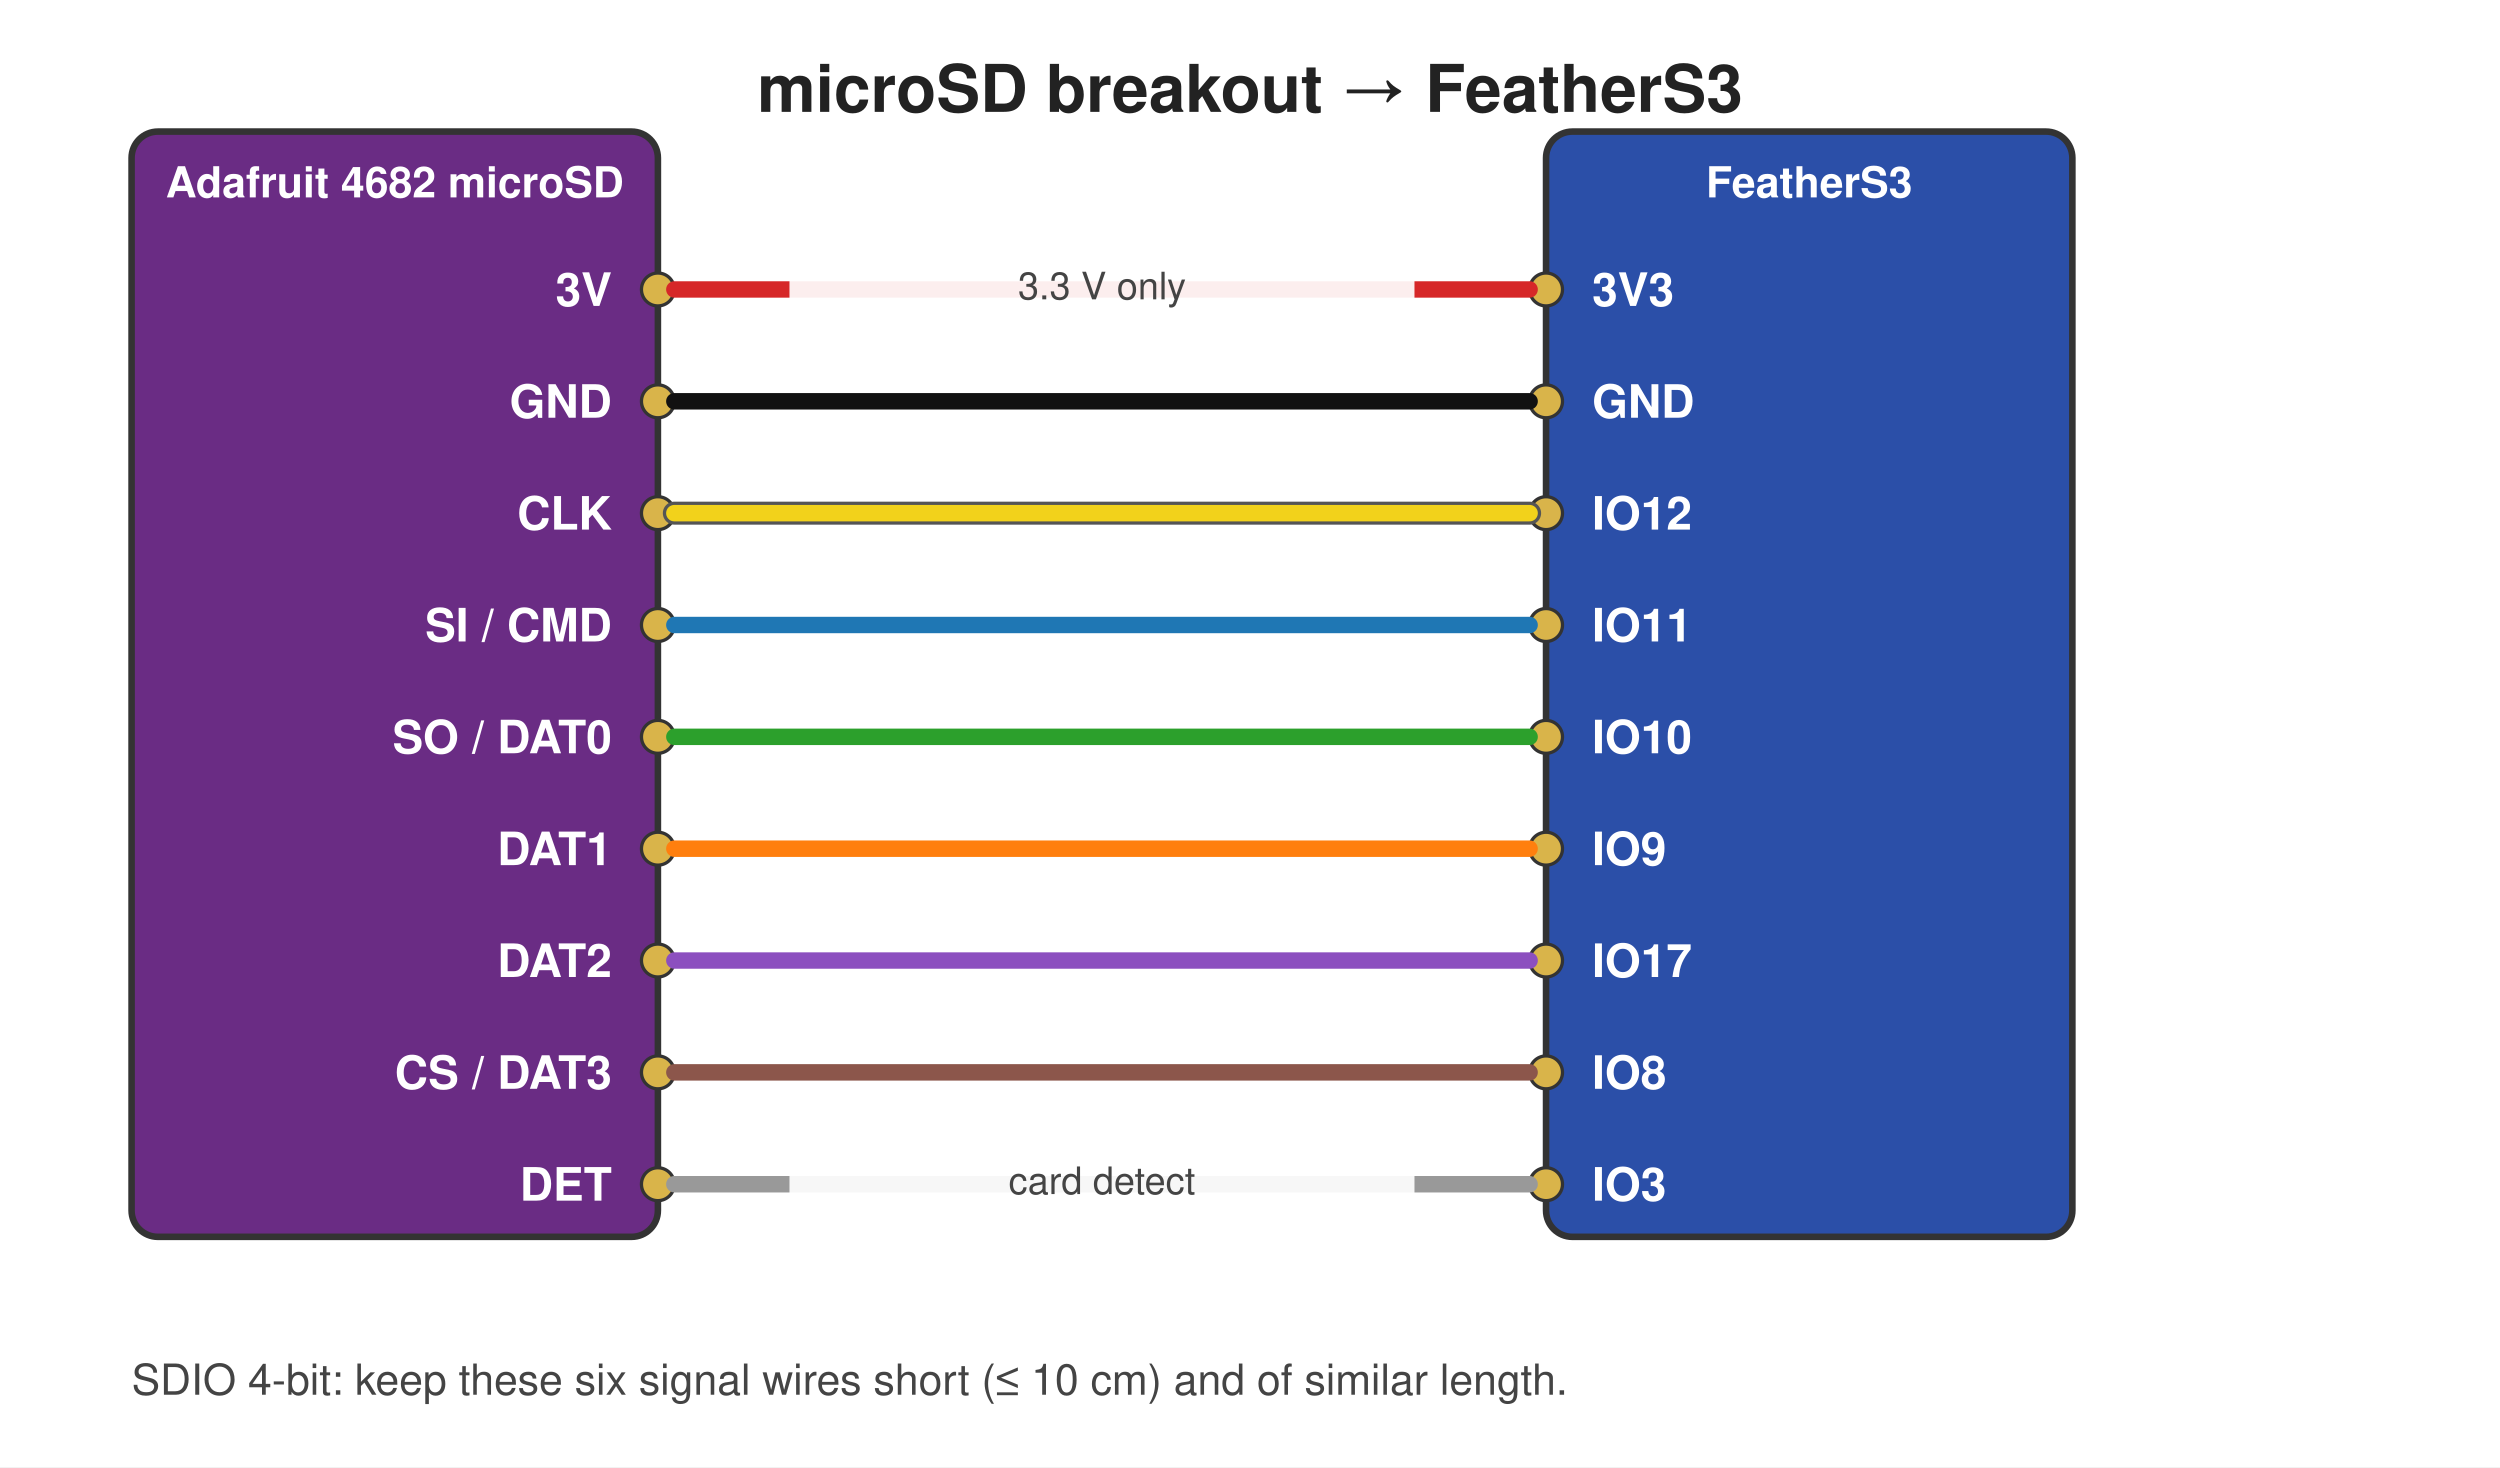
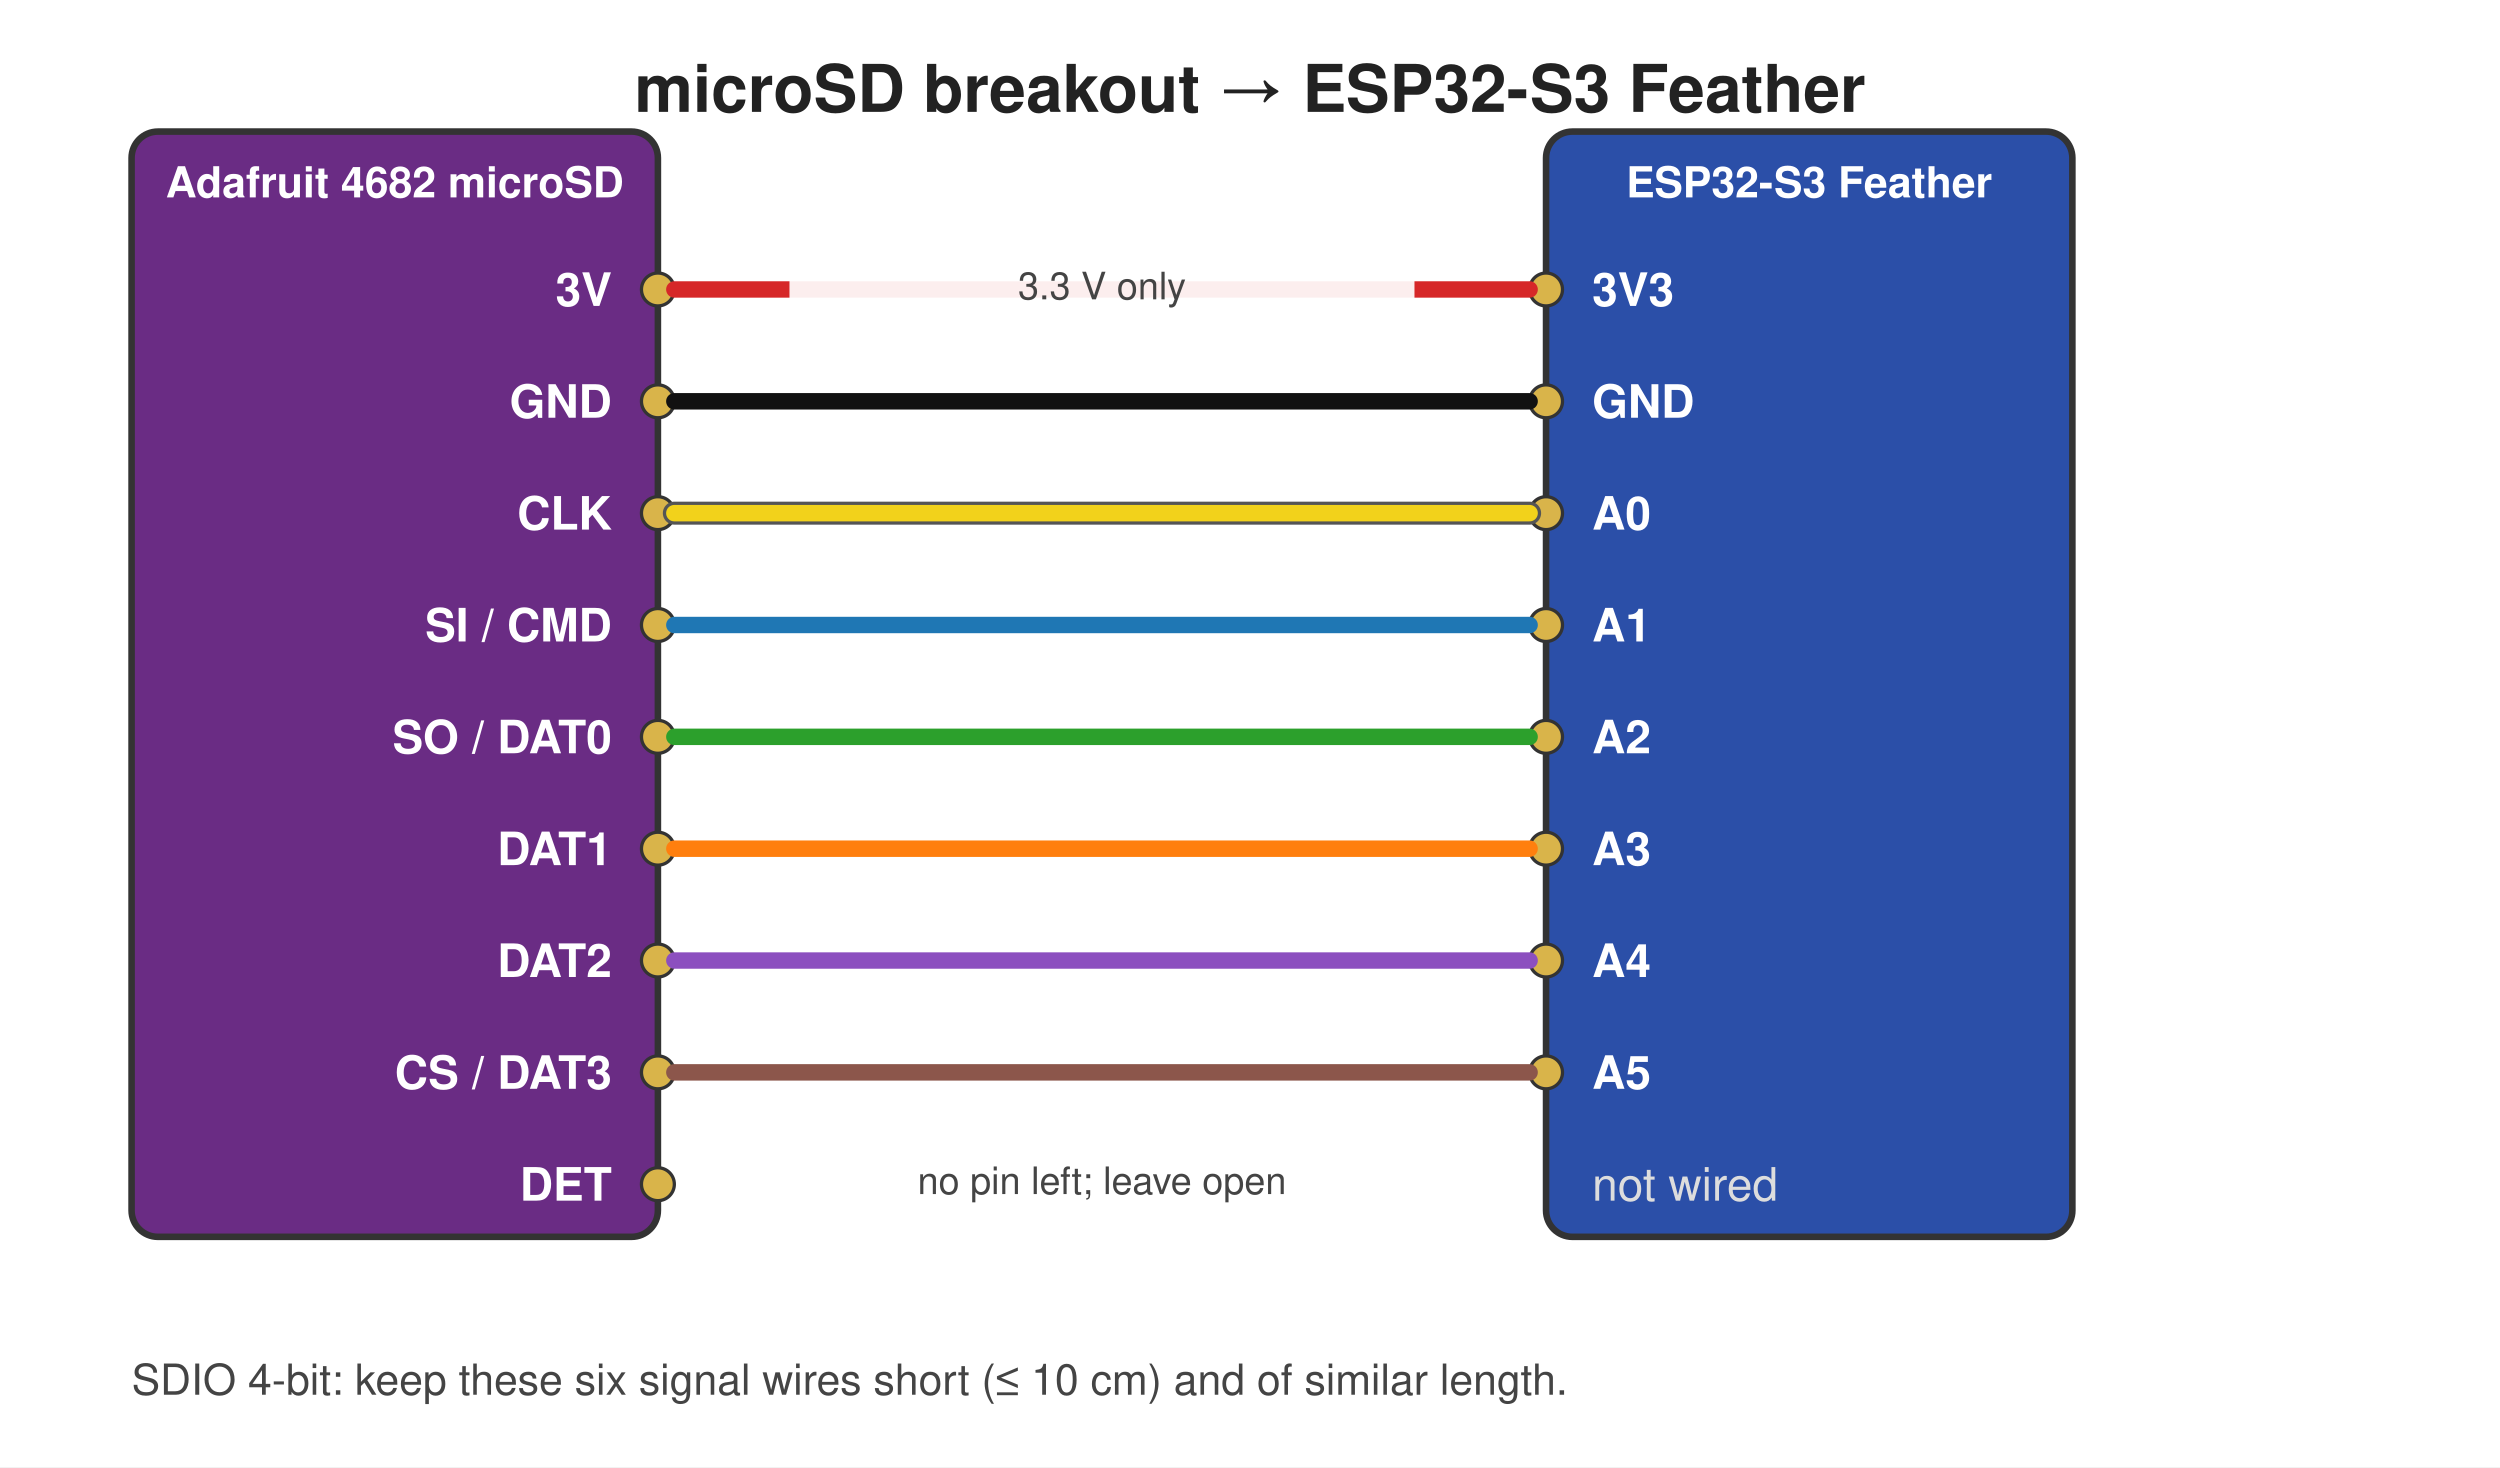
<svg xmlns="http://www.w3.org/2000/svg" width="760" height="446" viewBox="0 0 760 446" font-family="Helvetica, Arial, sans-serif" font-size="14">
  <rect width="760" height="446" fill="#ffffff" />
-   <text x="380.0" y="34" font-size="20" text-anchor="middle" font-weight="bold" fill="#222">microSD breakout → FeatherS3</text>
+   <text x="380.0" y="34" font-size="20" text-anchor="middle" font-weight="bold" fill="#222">microSD breakout → ESP32-S3 Feather</text>
  <rect x="40" y="40" width="160" height="336" rx="8" fill="#6a2c84" stroke="#333" stroke-width="2" />
  <rect x="470" y="40" width="160" height="336" rx="8" fill="#2b4fa8" stroke="#333" stroke-width="2" />
  <text x="120.0" y="60" font-size="13" text-anchor="middle" font-weight="bold" fill="#fff">Adafruit 4682 microSD</text>
-   <text x="550.0" y="60" font-size="13" text-anchor="middle" font-weight="bold" fill="#fff">FeatherS3</text>
+   <text x="550.0" y="60" font-size="13" text-anchor="middle" font-weight="bold" fill="#fff">ESP32-S3 Feather</text>
  <circle cx="200" cy="88" r="5" fill="#d9b44a" stroke="#333" />
  <circle cx="470" cy="88" r="5" fill="#d9b44a" stroke="#333" />
  <text x="186" y="93" font-size="14" text-anchor="end" font-weight="bold" fill="#fff">3V</text>
  <text x="484" y="93" font-size="14" text-anchor="start" font-weight="bold" fill="#fff">3V3</text>
  <line x1="205" y1="88" x2="465" y2="88" stroke="#d62728" stroke-width="5" stroke-linecap="round" />
  <rect x="240.0" y="77" width="190" height="18" rx="4" fill="#ffffff" opacity="0.92" />
  <text x="335.0" y="91" font-size="11.5" text-anchor="middle" font-weight="normal" fill="#444">3.3 V only</text>
  <circle cx="200" cy="122" r="5" fill="#d9b44a" stroke="#333" />
  <circle cx="470" cy="122" r="5" fill="#d9b44a" stroke="#333" />
  <text x="186" y="127" font-size="14" text-anchor="end" font-weight="bold" fill="#fff">GND</text>
  <text x="484" y="127" font-size="14" text-anchor="start" font-weight="bold" fill="#fff">GND</text>
  <line x1="205" y1="122" x2="465" y2="122" stroke="#111111" stroke-width="5" stroke-linecap="round" />
  <circle cx="200" cy="156" r="5" fill="#d9b44a" stroke="#333" />
  <circle cx="470" cy="156" r="5" fill="#d9b44a" stroke="#333" />
  <text x="186" y="161" font-size="14" text-anchor="end" font-weight="bold" fill="#fff">CLK</text>
-   <text x="484" y="161" font-size="14" text-anchor="start" font-weight="bold" fill="#fff">IO12</text>
+   <text x="484" y="161" font-size="14" text-anchor="start" font-weight="bold" fill="#fff">A0</text>
  <line x1="205" y1="156" x2="465" y2="156" stroke="#555" stroke-width="7" stroke-linecap="round" />
  <line x1="205" y1="156" x2="465" y2="156" stroke="#f2d21b" stroke-width="5" stroke-linecap="round" />
  <circle cx="200" cy="190" r="5" fill="#d9b44a" stroke="#333" />
  <circle cx="470" cy="190" r="5" fill="#d9b44a" stroke="#333" />
  <text x="186" y="195" font-size="14" text-anchor="end" font-weight="bold" fill="#fff">SI / CMD</text>
-   <text x="484" y="195" font-size="14" text-anchor="start" font-weight="bold" fill="#fff">IO11</text>
+   <text x="484" y="195" font-size="14" text-anchor="start" font-weight="bold" fill="#fff">A1</text>
  <line x1="205" y1="190" x2="465" y2="190" stroke="#1f77b4" stroke-width="5" stroke-linecap="round" />
  <circle cx="200" cy="224" r="5" fill="#d9b44a" stroke="#333" />
  <circle cx="470" cy="224" r="5" fill="#d9b44a" stroke="#333" />
  <text x="186" y="229" font-size="14" text-anchor="end" font-weight="bold" fill="#fff">SO / DAT0</text>
-   <text x="484" y="229" font-size="14" text-anchor="start" font-weight="bold" fill="#fff">IO10</text>
+   <text x="484" y="229" font-size="14" text-anchor="start" font-weight="bold" fill="#fff">A2</text>
  <line x1="205" y1="224" x2="465" y2="224" stroke="#2ca02c" stroke-width="5" stroke-linecap="round" />
  <circle cx="200" cy="258" r="5" fill="#d9b44a" stroke="#333" />
  <circle cx="470" cy="258" r="5" fill="#d9b44a" stroke="#333" />
  <text x="186" y="263" font-size="14" text-anchor="end" font-weight="bold" fill="#fff">DAT1</text>
-   <text x="484" y="263" font-size="14" text-anchor="start" font-weight="bold" fill="#fff">IO9</text>
+   <text x="484" y="263" font-size="14" text-anchor="start" font-weight="bold" fill="#fff">A3</text>
  <line x1="205" y1="258" x2="465" y2="258" stroke="#ff7f0e" stroke-width="5" stroke-linecap="round" />
  <circle cx="200" cy="292" r="5" fill="#d9b44a" stroke="#333" />
  <circle cx="470" cy="292" r="5" fill="#d9b44a" stroke="#333" />
  <text x="186" y="297" font-size="14" text-anchor="end" font-weight="bold" fill="#fff">DAT2</text>
-   <text x="484" y="297" font-size="14" text-anchor="start" font-weight="bold" fill="#fff">IO17</text>
+   <text x="484" y="297" font-size="14" text-anchor="start" font-weight="bold" fill="#fff">A4</text>
  <line x1="205" y1="292" x2="465" y2="292" stroke="#8c4fbf" stroke-width="5" stroke-linecap="round" />
  <circle cx="200" cy="326" r="5" fill="#d9b44a" stroke="#333" />
  <circle cx="470" cy="326" r="5" fill="#d9b44a" stroke="#333" />
  <text x="186" y="331" font-size="14" text-anchor="end" font-weight="bold" fill="#fff">CS / DAT3</text>
-   <text x="484" y="331" font-size="14" text-anchor="start" font-weight="bold" fill="#fff">IO8</text>
+   <text x="484" y="331" font-size="14" text-anchor="start" font-weight="bold" fill="#fff">A5</text>
  <line x1="205" y1="326" x2="465" y2="326" stroke="#8c564b" stroke-width="5" stroke-linecap="round" />
  <circle cx="200" cy="360" r="5" fill="#d9b44a" stroke="#333" />
-   <circle cx="470" cy="360" r="5" fill="#d9b44a" stroke="#333" />
  <text x="186" y="365" font-size="14" text-anchor="end" font-weight="bold" fill="#fff">DET</text>
-   <text x="484" y="365" font-size="14" text-anchor="start" font-weight="bold" fill="#fff">IO3</text>
-   <line x1="205" y1="360" x2="465" y2="360" stroke="#999999" stroke-width="5" stroke-linecap="round" />
+   <text x="484" y="365" font-size="14" text-anchor="start" font-weight="normal" fill="#ddd">not wired</text>
  <rect x="240.0" y="349" width="190" height="18" rx="4" fill="#ffffff" opacity="0.92" />
-   <text x="335.0" y="363" font-size="11.5" text-anchor="middle" font-weight="normal" fill="#444">card detect</text>
+   <text x="335.0" y="363" font-size="11.5" text-anchor="middle" font-weight="normal" fill="#444">no pin left; leave open</text>
  <text x="646" y="80" font-size="12" text-anchor="start" font-weight="normal" fill="#222" />
  <text x="40" y="424" font-size="13" text-anchor="start" font-weight="normal" fill="#444">SDIO 4-bit: keep these six signal wires short (≤ 10 cm) and of similar length.</text>
</svg>
